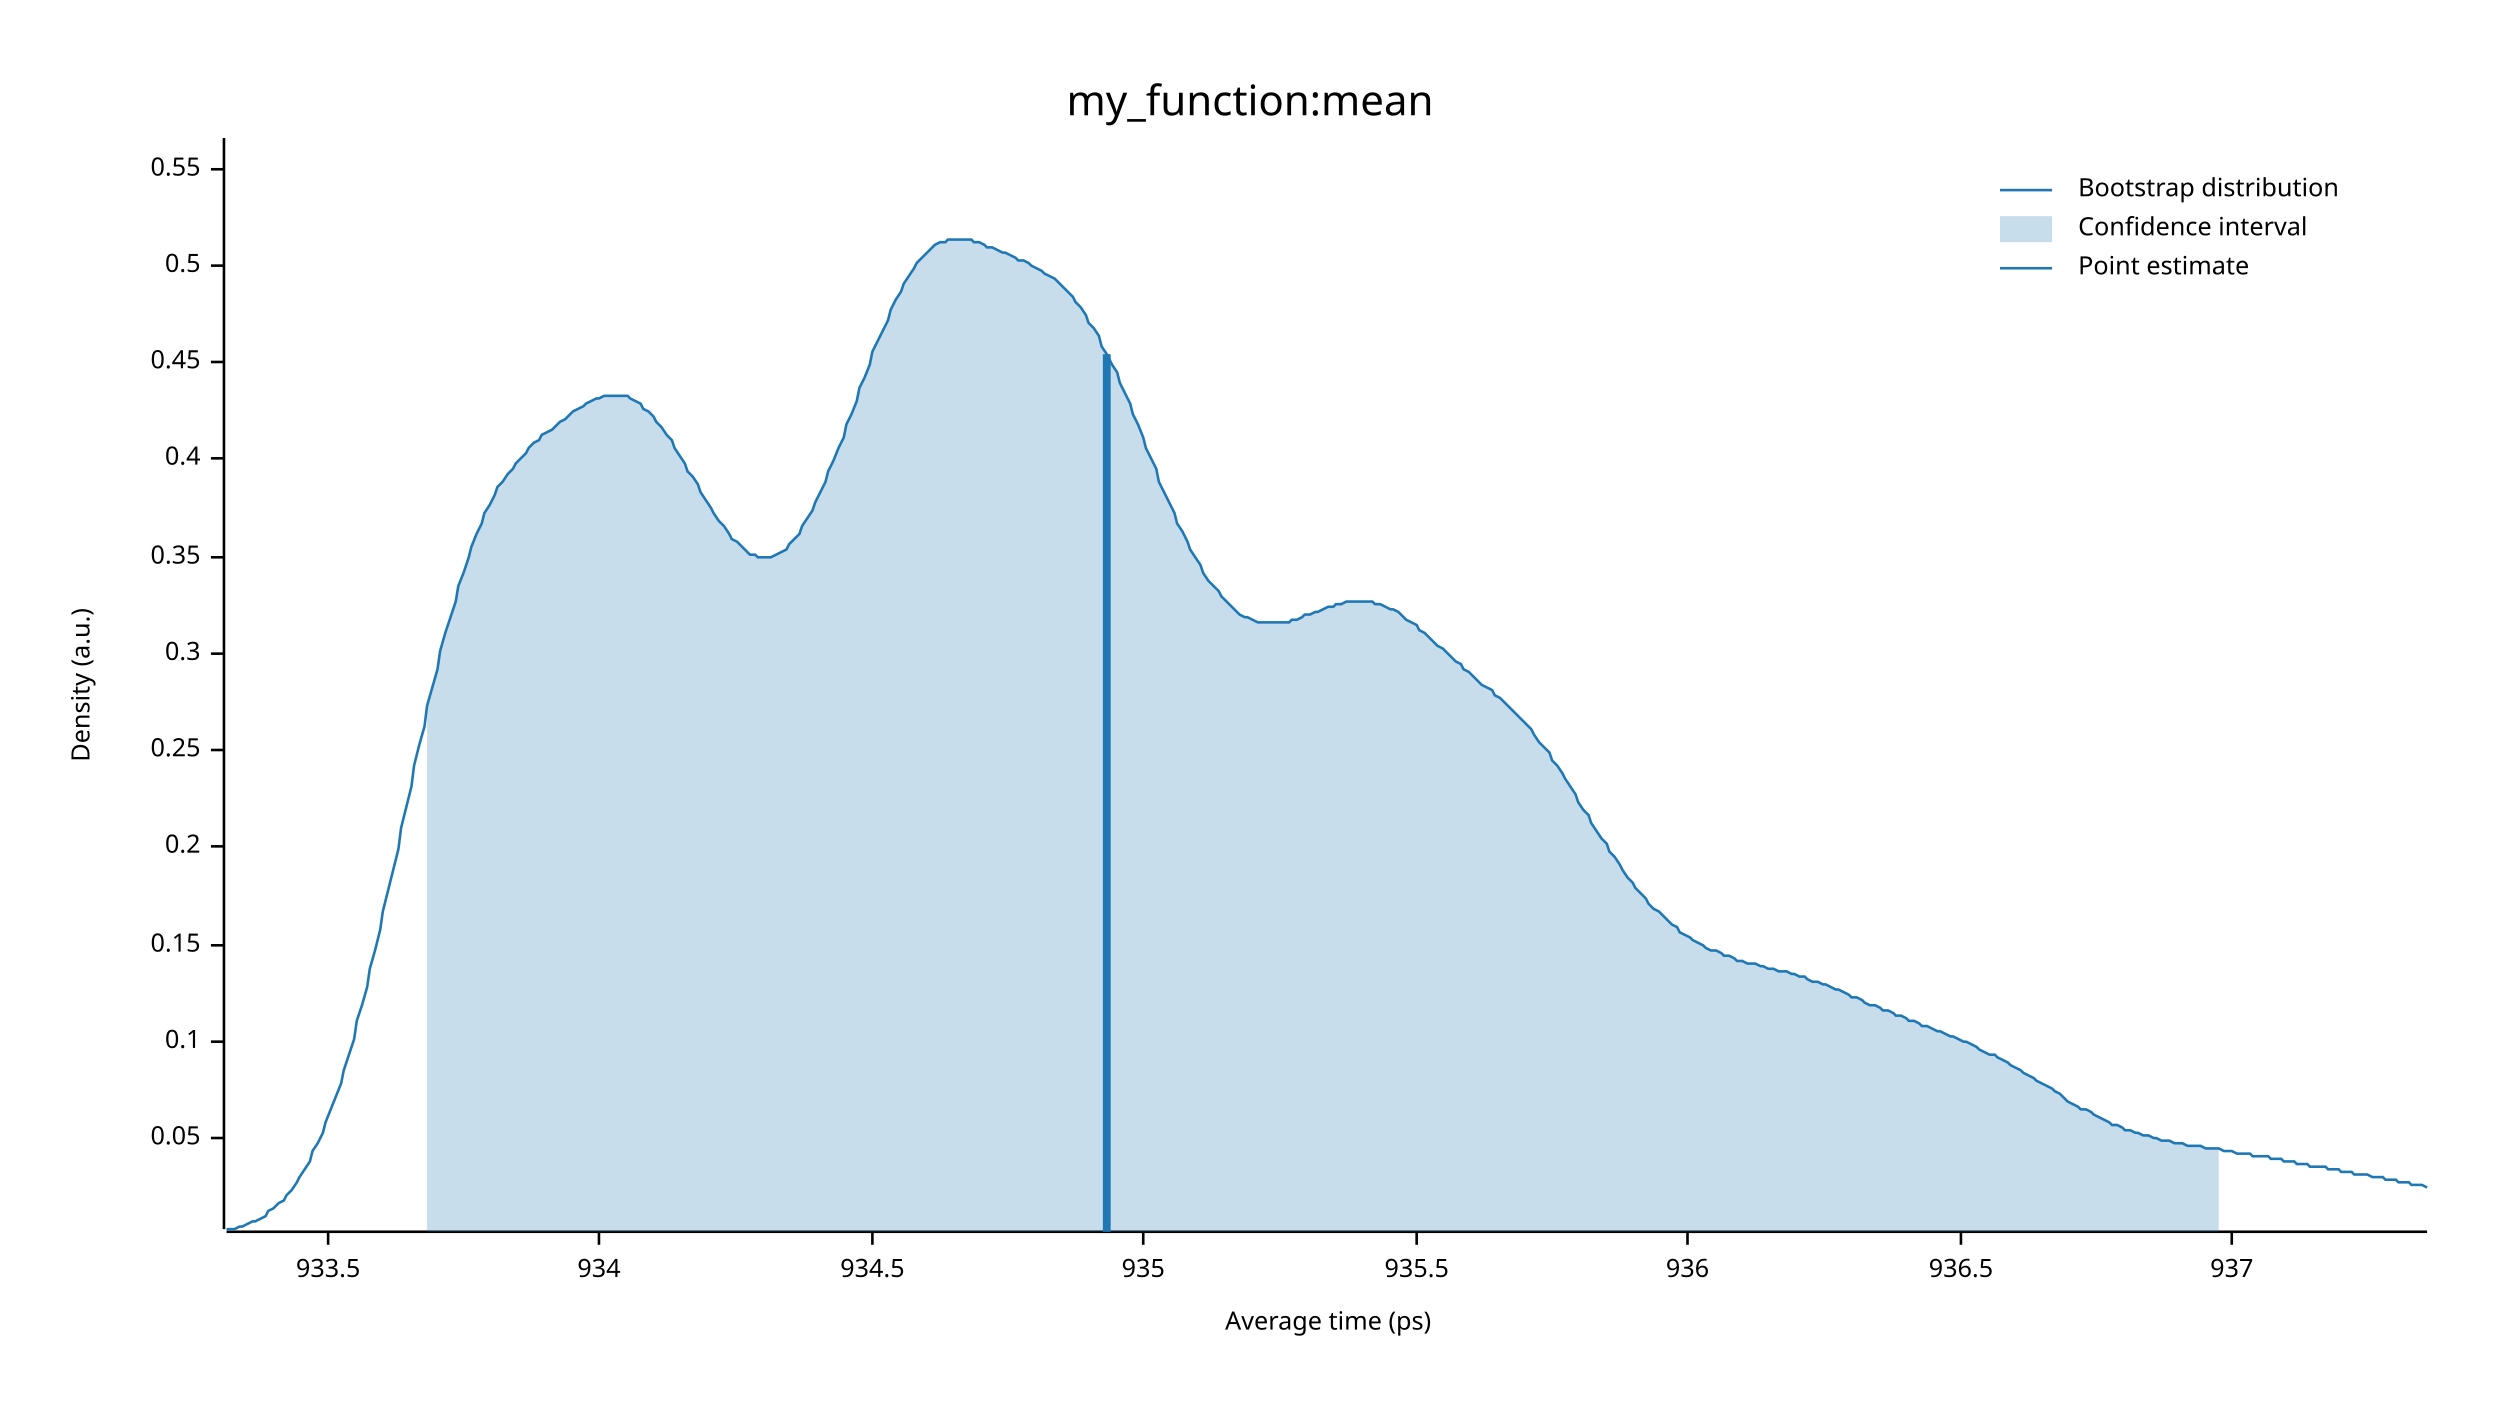
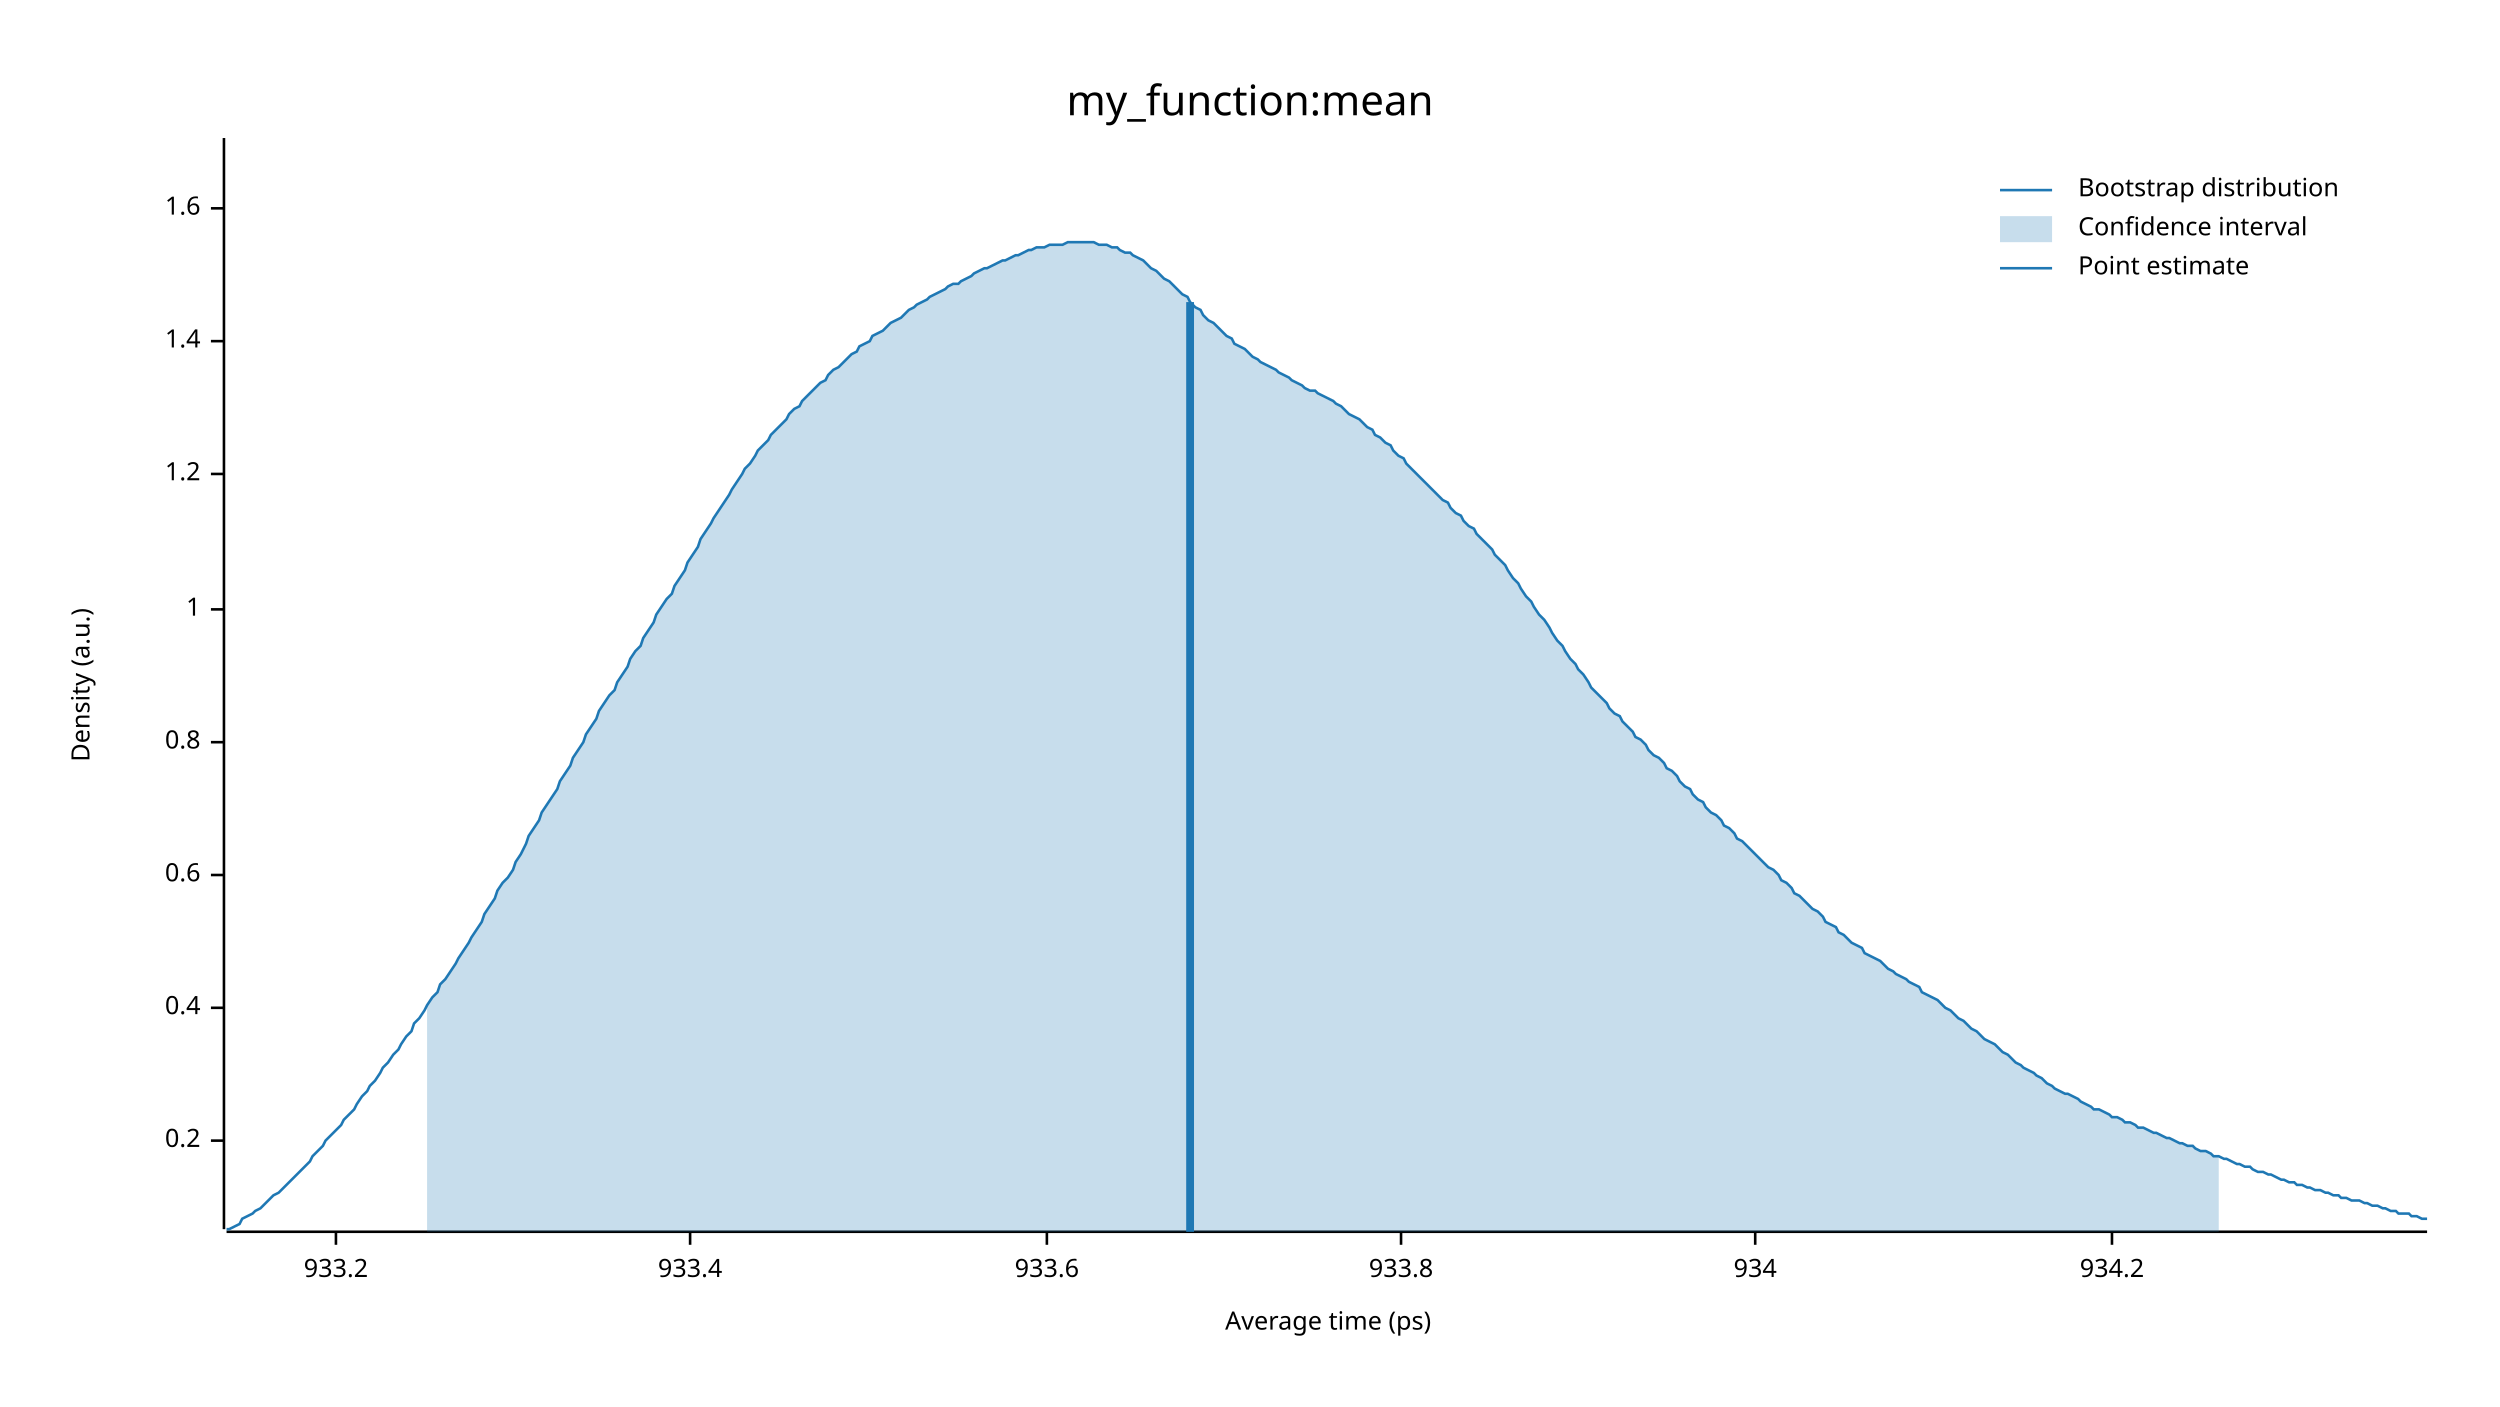
<svg xmlns="http://www.w3.org/2000/svg" width="960" height="540" viewBox="0 0 960 540">
  <text x="480" y="32" dy="0.76em" text-anchor="middle" font-family="sans-serif" font-size="16.129" opacity="1" fill="#000000">
my_function:mean
</text>
  <text x="27" y="263" dy="0.76em" text-anchor="middle" font-family="sans-serif" font-size="9.677" opacity="1" fill="#000000" transform="rotate(270, 27, 263)">
Density (a.u.)
</text>
  <text x="510" y="513" dy="-0.5ex" text-anchor="middle" font-family="sans-serif" font-size="9.677" opacity="1" fill="#000000">
Average time (ps)
</text>
  <polyline fill="none" opacity="1" stroke="#000000" stroke-width="1" points="86,53 86,472 " />
-   <text x="77" y="437" dy="0.5ex" text-anchor="end" font-family="sans-serif" font-size="9.677" opacity="1" fill="#000000">
- 0.05
- </text>
-   <polyline fill="none" opacity="1" stroke="#000000" stroke-width="1" points="81,437 86,437 " />
-   <text x="77" y="400" dy="0.5ex" text-anchor="end" font-family="sans-serif" font-size="9.677" opacity="1" fill="#000000">
- 0.1
- </text>
-   <polyline fill="none" opacity="1" stroke="#000000" stroke-width="1" points="81,400 86,400 " />
-   <text x="77" y="363" dy="0.5ex" text-anchor="end" font-family="sans-serif" font-size="9.677" opacity="1" fill="#000000">
- 0.15
- </text>
-   <polyline fill="none" opacity="1" stroke="#000000" stroke-width="1" points="81,363 86,363 " />
-   <text x="77" y="325" dy="0.5ex" text-anchor="end" font-family="sans-serif" font-size="9.677" opacity="1" fill="#000000">
+   <text x="77" y="438" dy="0.5ex" text-anchor="end" font-family="sans-serif" font-size="9.677" opacity="1" fill="#000000">
0.2
</text>
-   <polyline fill="none" opacity="1" stroke="#000000" stroke-width="1" points="81,325 86,325 " />
-   <text x="77" y="288" dy="0.5ex" text-anchor="end" font-family="sans-serif" font-size="9.677" opacity="1" fill="#000000">
- 0.25
- </text>
-   <polyline fill="none" opacity="1" stroke="#000000" stroke-width="1" points="81,288 86,288 " />
-   <text x="77" y="251" dy="0.5ex" text-anchor="end" font-family="sans-serif" font-size="9.677" opacity="1" fill="#000000">
- 0.3
- </text>
-   <polyline fill="none" opacity="1" stroke="#000000" stroke-width="1" points="81,251 86,251 " />
-   <text x="77" y="214" dy="0.5ex" text-anchor="end" font-family="sans-serif" font-size="9.677" opacity="1" fill="#000000">
- 0.35
- </text>
-   <polyline fill="none" opacity="1" stroke="#000000" stroke-width="1" points="81,214 86,214 " />
-   <text x="77" y="176" dy="0.5ex" text-anchor="end" font-family="sans-serif" font-size="9.677" opacity="1" fill="#000000">
+   <polyline fill="none" opacity="1" stroke="#000000" stroke-width="1" points="81,438 86,438 " />
+   <text x="77" y="387" dy="0.5ex" text-anchor="end" font-family="sans-serif" font-size="9.677" opacity="1" fill="#000000">
0.4
</text>
-   <polyline fill="none" opacity="1" stroke="#000000" stroke-width="1" points="81,176 86,176 " />
-   <text x="77" y="139" dy="0.5ex" text-anchor="end" font-family="sans-serif" font-size="9.677" opacity="1" fill="#000000">
- 0.45
+   <polyline fill="none" opacity="1" stroke="#000000" stroke-width="1" points="81,387 86,387 " />
+   <text x="77" y="336" dy="0.5ex" text-anchor="end" font-family="sans-serif" font-size="9.677" opacity="1" fill="#000000">
+ 0.6
</text>
-   <polyline fill="none" opacity="1" stroke="#000000" stroke-width="1" points="81,139 86,139 " />
-   <text x="77" y="102" dy="0.5ex" text-anchor="end" font-family="sans-serif" font-size="9.677" opacity="1" fill="#000000">
- 0.5
+   <polyline fill="none" opacity="1" stroke="#000000" stroke-width="1" points="81,336 86,336 " />
+   <text x="77" y="285" dy="0.5ex" text-anchor="end" font-family="sans-serif" font-size="9.677" opacity="1" fill="#000000">
+ 0.8
</text>
-   <polyline fill="none" opacity="1" stroke="#000000" stroke-width="1" points="81,102 86,102 " />
-   <text x="77" y="65" dy="0.5ex" text-anchor="end" font-family="sans-serif" font-size="9.677" opacity="1" fill="#000000">
- 0.55
+   <polyline fill="none" opacity="1" stroke="#000000" stroke-width="1" points="81,285 86,285 " />
+   <text x="77" y="234" dy="0.5ex" text-anchor="end" font-family="sans-serif" font-size="9.677" opacity="1" fill="#000000">
+ 1
</text>
-   <polyline fill="none" opacity="1" stroke="#000000" stroke-width="1" points="81,65 86,65 " />
+   <polyline fill="none" opacity="1" stroke="#000000" stroke-width="1" points="81,234 86,234 " />
+   <text x="77" y="182" dy="0.5ex" text-anchor="end" font-family="sans-serif" font-size="9.677" opacity="1" fill="#000000">
+ 1.2
+ </text>
+   <polyline fill="none" opacity="1" stroke="#000000" stroke-width="1" points="81,182 86,182 " />
+   <text x="77" y="131" dy="0.5ex" text-anchor="end" font-family="sans-serif" font-size="9.677" opacity="1" fill="#000000">
+ 1.4
+ </text>
+   <polyline fill="none" opacity="1" stroke="#000000" stroke-width="1" points="81,131 86,131 " />
+   <text x="77" y="80" dy="0.5ex" text-anchor="end" font-family="sans-serif" font-size="9.677" opacity="1" fill="#000000">
+ 1.6
+ </text>
+   <polyline fill="none" opacity="1" stroke="#000000" stroke-width="1" points="81,80 86,80 " />
  <polyline fill="none" opacity="1" stroke="#000000" stroke-width="1" points="87,473 932,473 " />
-   <text x="126" y="483" dy="0.76em" text-anchor="middle" font-family="sans-serif" font-size="9.677" opacity="1" fill="#000000">
- 933.5
+   <text x="129" y="483" dy="0.76em" text-anchor="middle" font-family="sans-serif" font-size="9.677" opacity="1" fill="#000000">
+ 933.2
</text>
-   <polyline fill="none" opacity="1" stroke="#000000" stroke-width="1" points="126,473 126,478 " />
-   <text x="230" y="483" dy="0.76em" text-anchor="middle" font-family="sans-serif" font-size="9.677" opacity="1" fill="#000000">
+   <polyline fill="none" opacity="1" stroke="#000000" stroke-width="1" points="129,473 129,478 " />
+   <text x="265" y="483" dy="0.76em" text-anchor="middle" font-family="sans-serif" font-size="9.677" opacity="1" fill="#000000">
+ 933.4
+ </text>
+   <polyline fill="none" opacity="1" stroke="#000000" stroke-width="1" points="265,473 265,478 " />
+   <text x="402" y="483" dy="0.76em" text-anchor="middle" font-family="sans-serif" font-size="9.677" opacity="1" fill="#000000">
+ 933.6
+ </text>
+   <polyline fill="none" opacity="1" stroke="#000000" stroke-width="1" points="402,473 402,478 " />
+   <text x="538" y="483" dy="0.76em" text-anchor="middle" font-family="sans-serif" font-size="9.677" opacity="1" fill="#000000">
+ 933.8
+ </text>
+   <polyline fill="none" opacity="1" stroke="#000000" stroke-width="1" points="538,473 538,478 " />
+   <text x="674" y="483" dy="0.76em" text-anchor="middle" font-family="sans-serif" font-size="9.677" opacity="1" fill="#000000">
934
</text>
-   <polyline fill="none" opacity="1" stroke="#000000" stroke-width="1" points="230,473 230,478 " />
-   <text x="335" y="483" dy="0.76em" text-anchor="middle" font-family="sans-serif" font-size="9.677" opacity="1" fill="#000000">
- 934.5
+   <polyline fill="none" opacity="1" stroke="#000000" stroke-width="1" points="674,473 674,478 " />
+   <text x="811" y="483" dy="0.76em" text-anchor="middle" font-family="sans-serif" font-size="9.677" opacity="1" fill="#000000">
+ 934.2
</text>
-   <polyline fill="none" opacity="1" stroke="#000000" stroke-width="1" points="335,473 335,478 " />
-   <text x="439" y="483" dy="0.76em" text-anchor="middle" font-family="sans-serif" font-size="9.677" opacity="1" fill="#000000">
- 935
- </text>
-   <polyline fill="none" opacity="1" stroke="#000000" stroke-width="1" points="439,473 439,478 " />
-   <text x="544" y="483" dy="0.76em" text-anchor="middle" font-family="sans-serif" font-size="9.677" opacity="1" fill="#000000">
- 935.5
- </text>
-   <polyline fill="none" opacity="1" stroke="#000000" stroke-width="1" points="544,473 544,478 " />
-   <text x="648" y="483" dy="0.76em" text-anchor="middle" font-family="sans-serif" font-size="9.677" opacity="1" fill="#000000">
- 936
- </text>
-   <polyline fill="none" opacity="1" stroke="#000000" stroke-width="1" points="648,473 648,478 " />
-   <text x="753" y="483" dy="0.76em" text-anchor="middle" font-family="sans-serif" font-size="9.677" opacity="1" fill="#000000">
- 936.5
- </text>
-   <polyline fill="none" opacity="1" stroke="#000000" stroke-width="1" points="753,473 753,478 " />
-   <text x="857" y="483" dy="0.76em" text-anchor="middle" font-family="sans-serif" font-size="9.677" opacity="1" fill="#000000">
- 937
- </text>
-   <polyline fill="none" opacity="1" stroke="#000000" stroke-width="1" points="857,473 857,478 " />
-   <polyline fill="none" opacity="1" stroke="#1F78B4" stroke-width="1" points="87,472 88,472 90,472 92,471 93,471 95,470 97,469 98,469 100,468 102,467 103,465 105,464 107,462 109,461 110,459 112,457 114,454 115,452 117,449 119,446 120,442 122,439 124,435 125,431 127,426 129,421 131,416 132,411 134,405 136,399 137,392 139,386 141,379 142,372 144,365 146,357 147,350 149,342 151,334 153,326 154,318 156,310 158,302 159,294 161,286 163,279 164,271 166,264 168,257 169,250 171,243 173,237 175,231 176,225 178,220 180,214 181,210 183,205 185,201 186,197 188,194 190,190 191,187 193,185 195,182 197,180 198,178 200,176 202,174 203,172 205,170 207,169 208,167 210,166 212,165 214,163 215,162 217,161 219,159 220,158 222,157 224,156 225,155 227,154 229,153 230,153 232,152 234,152 236,152 237,152 239,152 241,152 242,153 244,154 246,155 247,157 249,158 251,160 252,162 254,164 256,167 258,169 259,172 261,175 263,178 264,181 266,183 268,186 269,189 271,192 273,195 274,197 276,200 278,202 280,205 281,207 283,208 285,210 286,211 288,213 290,213 291,214 293,214 295,214 296,214 298,213 300,212 302,211 303,209 305,207 307,205 308,202 310,199 312,196 313,193 315,189 317,185 318,181 320,177 322,172 324,168 325,163 327,159 329,154 330,149 332,145 334,140 335,135 337,131 339,127 341,123 342,119 344,115 346,112 347,109 349,106 351,103 352,101 354,99 356,97 357,96 359,94 361,93 363,93 364,92 366,92 368,92 369,92 371,92 373,92 374,93 376,93 378,94 379,95 381,95 383,96 385,97 386,97 388,98 390,99 391,100 393,100 395,101 396,102 398,103 400,104 401,105 403,106 405,107 407,109 408,110 410,112 412,114 413,116 415,118 417,121 418,124 420,126 422,129 423,133 425,136 427,140 429,143 430,147 432,151 434,155 435,159 437,163 439,168 440,172 442,176 444,180 445,185 447,189 449,193 451,197 452,201 454,204 456,208 457,211 459,214 461,217 462,220 464,223 466,225 468,227 469,229 471,231 473,233 474,234 476,236 478,237 479,237 481,238 483,239 484,239 486,239 488,239 490,239 491,239 493,239 495,239 496,238 498,238 500,237 501,236 503,236 505,235 506,235 508,234 510,233 512,233 513,232 515,232 517,231 518,231 520,231 522,231 523,231 525,231 527,231 528,232 530,232 532,233 534,234 535,234 537,235 539,237 540,238 542,239 544,240 545,242 547,243 549,245 550,246 552,248 554,249 556,251 557,252 559,254 561,255 562,257 564,258 566,260 567,261 569,263 571,264 573,265 574,267 576,268 578,270 579,271 581,273 583,275 584,276 586,278 588,280 589,282 591,285 593,287 595,289 596,292 598,294 600,297 601,299 603,302 605,305 606,308 608,311 610,313 611,316 613,319 615,322 617,324 618,327 620,329 622,332 623,334 625,337 627,339 628,341 630,343 632,345 633,347 635,349 637,350 639,352 640,353 642,355 644,356 645,358 647,359 649,360 650,361 652,362 654,363 655,364 657,365 659,365 661,366 662,367 664,367 666,368 667,369 669,369 671,370 672,370 674,370 676,371 677,371 679,372 681,372 683,373 684,373 686,373 688,374 689,374 691,375 693,375 694,376 696,377 698,377 700,378 701,378 703,379 705,380 706,380 708,381 710,382 711,383 713,383 715,384 716,385 718,386 720,386 722,387 723,388 725,388 727,389 728,390 730,390 732,391 733,392 735,392 737,393 738,394 740,394 742,395 744,396 745,396 747,397 749,398 750,398 752,399 754,400 755,400 757,401 759,402 760,403 762,404 764,405 766,405 767,406 769,407 771,408 772,409 774,410 776,411 777,412 779,413 781,414 782,415 784,416 786,417 788,418 789,419 791,420 793,422 794,423 796,424 798,425 799,426 801,426 803,427 804,428 806,429 808,430 810,431 811,432 813,432 815,433 816,434 818,434 820,435 821,435 823,436 825,436 827,437 828,437 830,438 832,438 833,438 835,439 837,439 838,439 840,440 842,440 843,440 845,440 847,441 849,441 850,441 852,441 854,442 855,442 857,442 859,443 860,443 862,443 864,443 865,444 867,444 869,444 871,444 872,445 874,445 876,445 877,446 879,446 881,446 882,447 884,447 886,447 887,448 889,448 891,448 893,448 894,449 896,449 898,449 899,450 901,450 903,450 904,451 906,451 908,451 909,451 911,452 913,452 915,452 916,453 918,453 920,453 921,454 923,454 925,454 926,455 928,455 930,455 932,456 " />
-   <polygon opacity="0.25" fill="#1F78B4" points="164,271 166,264 168,257 169,250 171,243 173,237 175,231 176,225 178,220 180,214 181,210 183,205 185,201 186,197 188,194 190,190 191,187 193,185 195,182 197,180 198,178 200,176 202,174 203,172 205,170 207,169 208,167 210,166 212,165 214,163 215,162 217,161 219,159 220,158 222,157 224,156 225,155 227,154 229,153 230,153 232,152 234,152 236,152 237,152 239,152 241,152 242,153 244,154 246,155 247,157 249,158 251,160 252,162 254,164 256,167 258,169 259,172 261,175 263,178 264,181 266,183 268,186 269,189 271,192 273,195 274,197 276,200 278,202 280,205 281,207 283,208 285,210 286,211 288,213 290,213 291,214 293,214 295,214 296,214 298,213 300,212 302,211 303,209 305,207 307,205 308,202 310,199 312,196 313,193 315,189 317,185 318,181 320,177 322,172 324,168 325,163 327,159 329,154 330,149 332,145 334,140 335,135 337,131 339,127 341,123 342,119 344,115 346,112 347,109 349,106 351,103 352,101 354,99 356,97 357,96 359,94 361,93 363,93 364,92 366,92 368,92 369,92 371,92 373,92 374,93 376,93 378,94 379,95 381,95 383,96 385,97 386,97 388,98 390,99 391,100 393,100 395,101 396,102 398,103 400,104 401,105 403,106 405,107 407,109 408,110 410,112 412,114 413,116 415,118 417,121 418,124 420,126 422,129 423,133 425,136 427,140 429,143 430,147 432,151 434,155 435,159 437,163 439,168 440,172 442,176 444,180 445,185 447,189 449,193 451,197 452,201 454,204 456,208 457,211 459,214 461,217 462,220 464,223 466,225 468,227 469,229 471,231 473,233 474,234 476,236 478,237 479,237 481,238 483,239 484,239 486,239 488,239 490,239 491,239 493,239 495,239 496,238 498,238 500,237 501,236 503,236 505,235 506,235 508,234 510,233 512,233 513,232 515,232 517,231 518,231 520,231 522,231 523,231 525,231 527,231 528,232 530,232 532,233 534,234 535,234 537,235 539,237 540,238 542,239 544,240 545,242 547,243 549,245 550,246 552,248 554,249 556,251 557,252 559,254 561,255 562,257 564,258 566,260 567,261 569,263 571,264 573,265 574,267 576,268 578,270 579,271 581,273 583,275 584,276 586,278 588,280 589,282 591,285 593,287 595,289 596,292 598,294 600,297 601,299 603,302 605,305 606,308 608,311 610,313 611,316 613,319 615,322 617,324 618,327 620,329 622,332 623,334 625,337 627,339 628,341 630,343 632,345 633,347 635,349 637,350 639,352 640,353 642,355 644,356 645,358 647,359 649,360 650,361 652,362 654,363 655,364 657,365 659,365 661,366 662,367 664,367 666,368 667,369 669,369 671,370 672,370 674,370 676,371 677,371 679,372 681,372 683,373 684,373 686,373 688,374 689,374 691,375 693,375 694,376 696,377 698,377 700,378 701,378 703,379 705,380 706,380 708,381 710,382 711,383 713,383 715,384 716,385 718,386 720,386 722,387 723,388 725,388 727,389 728,390 730,390 732,391 733,392 735,392 737,393 738,394 740,394 742,395 744,396 745,396 747,397 749,398 750,398 752,399 754,400 755,400 757,401 759,402 760,403 762,404 764,405 766,405 767,406 769,407 771,408 772,409 774,410 776,411 777,412 779,413 781,414 782,415 784,416 786,417 788,418 789,419 791,420 793,422 794,423 796,424 798,425 799,426 801,426 803,427 804,428 806,429 808,430 810,431 811,432 813,432 815,433 816,434 818,434 820,435 821,435 823,436 825,436 827,437 828,437 830,438 832,438 833,438 835,439 837,439 838,439 840,440 842,440 843,440 845,440 847,441 849,441 850,441 852,441 852,473 164,473 " />
-   <polyline fill="none" opacity="1" stroke="#1F78B4" stroke-width="3" points="425,473 425,136 " />
+   <polyline fill="none" opacity="1" stroke="#000000" stroke-width="1" points="811,473 811,478 " />
+   <polyline fill="none" opacity="1" stroke="#1F78B4" stroke-width="1" points="87,472 88,472 90,471 92,470 93,468 95,467 97,466 98,465 100,464 102,462 103,461 105,459 107,458 109,456 110,455 112,453 114,451 115,450 117,448 119,446 120,444 122,442 124,440 125,438 127,436 129,434 131,432 132,430 134,428 136,426 137,424 139,421 141,419 142,417 144,415 146,412 147,410 149,408 151,405 153,403 154,401 156,398 158,396 159,393 161,391 163,388 164,386 166,383 168,381 169,378 171,376 173,373 175,370 176,368 178,365 180,362 181,360 183,357 185,354 186,351 188,348 190,345 191,342 193,339 195,337 197,334 198,331 200,328 202,324 203,321 205,318 207,315 208,312 210,309 212,306 214,303 215,300 217,297 219,294 220,291 222,288 224,285 225,282 227,279 229,276 230,273 232,270 234,267 236,265 237,262 239,259 241,256 242,253 244,250 246,248 247,245 249,242 251,239 252,236 254,233 256,230 258,228 259,225 261,222 263,219 264,216 266,213 268,210 269,207 271,204 273,201 274,199 276,196 278,193 280,190 281,188 283,185 285,182 286,180 288,178 290,175 291,173 293,171 295,169 296,167 298,165 300,163 302,161 303,159 305,157 307,156 308,154 310,152 312,150 313,149 315,147 317,146 318,144 320,142 322,141 324,139 325,138 327,136 329,135 330,133 332,132 334,131 335,129 337,128 339,127 341,125 342,124 344,123 346,122 347,121 349,119 351,118 352,117 354,116 356,115 357,114 359,113 361,112 363,111 364,110 366,109 368,109 369,108 371,107 373,106 374,105 376,104 378,103 379,103 381,102 383,101 385,100 386,100 388,99 390,98 391,98 393,97 395,96 396,96 398,95 400,95 401,95 403,94 405,94 407,94 408,94 410,93 412,93 413,93 415,93 417,93 418,93 420,93 422,94 423,94 425,94 427,95 429,95 430,96 432,97 434,97 435,98 437,99 439,100 440,101 442,103 444,104 445,105 447,107 449,108 451,110 452,111 454,113 456,114 457,116 459,118 461,119 462,121 464,123 466,124 468,126 469,127 471,129 473,130 474,132 476,133 478,134 479,135 481,137 483,138 484,139 486,140 488,141 490,142 491,143 493,144 495,145 496,146 498,147 500,148 501,149 503,150 505,150 506,151 508,152 510,153 512,154 513,155 515,156 517,158 518,159 520,160 522,161 523,162 525,164 527,165 528,167 530,168 532,170 534,171 535,173 537,175 539,176 540,178 542,180 544,182 545,183 547,185 549,187 550,188 552,190 554,192 556,193 557,195 559,197 561,198 562,200 564,202 566,203 567,205 569,207 571,209 573,211 574,213 576,215 578,217 579,219 581,222 583,224 584,226 586,229 588,231 589,233 591,236 593,238 595,241 596,243 598,246 600,248 601,250 603,253 605,255 606,257 608,259 610,262 611,264 613,266 615,268 617,270 618,272 620,274 622,275 623,277 625,279 627,281 628,283 630,284 632,286 633,288 635,290 637,291 639,293 640,295 642,296 644,298 645,300 647,302 649,303 650,305 652,307 654,308 655,310 657,312 659,313 661,315 662,317 664,318 666,320 667,322 669,323 671,325 672,326 674,328 676,330 677,331 679,333 681,334 683,336 684,338 686,339 688,341 689,343 691,344 693,346 694,347 696,349 698,350 700,352 701,354 703,355 705,356 706,358 708,359 710,361 711,362 713,363 715,364 716,366 718,367 720,368 722,369 723,370 725,372 727,373 728,374 730,375 732,376 733,377 735,378 737,379 738,381 740,382 742,383 744,384 745,385 747,387 749,388 750,389 752,391 754,392 755,393 757,395 759,396 760,397 762,399 764,400 766,401 767,402 769,404 771,405 772,406 774,408 776,409 777,410 779,411 781,412 782,413 784,414 786,416 788,417 789,418 791,419 793,420 794,420 796,421 798,422 799,423 801,424 803,425 804,426 806,426 808,427 810,428 811,429 813,429 815,430 816,431 818,431 820,432 821,433 823,433 825,434 827,435 828,435 830,436 832,437 833,437 835,438 837,439 838,439 840,440 842,440 843,441 845,442 847,442 849,443 850,444 852,444 854,445 855,445 857,446 859,447 860,447 862,448 864,448 865,449 867,450 869,450 871,451 872,451 874,452 876,453 877,453 879,454 881,454 882,455 884,455 886,456 887,456 889,457 891,457 893,458 894,458 896,459 898,459 899,460 901,460 903,461 904,461 906,461 908,462 909,462 911,463 913,463 915,464 916,464 918,465 920,465 921,466 923,466 925,466 926,467 928,467 930,468 932,468 " />
+   <polygon opacity="0.25" fill="#1F78B4" points="164,386 166,383 168,381 169,378 171,376 173,373 175,370 176,368 178,365 180,362 181,360 183,357 185,354 186,351 188,348 190,345 191,342 193,339 195,337 197,334 198,331 200,328 202,324 203,321 205,318 207,315 208,312 210,309 212,306 214,303 215,300 217,297 219,294 220,291 222,288 224,285 225,282 227,279 229,276 230,273 232,270 234,267 236,265 237,262 239,259 241,256 242,253 244,250 246,248 247,245 249,242 251,239 252,236 254,233 256,230 258,228 259,225 261,222 263,219 264,216 266,213 268,210 269,207 271,204 273,201 274,199 276,196 278,193 280,190 281,188 283,185 285,182 286,180 288,178 290,175 291,173 293,171 295,169 296,167 298,165 300,163 302,161 303,159 305,157 307,156 308,154 310,152 312,150 313,149 315,147 317,146 318,144 320,142 322,141 324,139 325,138 327,136 329,135 330,133 332,132 334,131 335,129 337,128 339,127 341,125 342,124 344,123 346,122 347,121 349,119 351,118 352,117 354,116 356,115 357,114 359,113 361,112 363,111 364,110 366,109 368,109 369,108 371,107 373,106 374,105 376,104 378,103 379,103 381,102 383,101 385,100 386,100 388,99 390,98 391,98 393,97 395,96 396,96 398,95 400,95 401,95 403,94 405,94 407,94 408,94 410,93 412,93 413,93 415,93 417,93 418,93 420,93 422,94 423,94 425,94 427,95 429,95 430,96 432,97 434,97 435,98 437,99 439,100 440,101 442,103 444,104 445,105 447,107 449,108 451,110 452,111 454,113 456,114 457,116 459,118 461,119 462,121 464,123 466,124 468,126 469,127 471,129 473,130 474,132 476,133 478,134 479,135 481,137 483,138 484,139 486,140 488,141 490,142 491,143 493,144 495,145 496,146 498,147 500,148 501,149 503,150 505,150 506,151 508,152 510,153 512,154 513,155 515,156 517,158 518,159 520,160 522,161 523,162 525,164 527,165 528,167 530,168 532,170 534,171 535,173 537,175 539,176 540,178 542,180 544,182 545,183 547,185 549,187 550,188 552,190 554,192 556,193 557,195 559,197 561,198 562,200 564,202 566,203 567,205 569,207 571,209 573,211 574,213 576,215 578,217 579,219 581,222 583,224 584,226 586,229 588,231 589,233 591,236 593,238 595,241 596,243 598,246 600,248 601,250 603,253 605,255 606,257 608,259 610,262 611,264 613,266 615,268 617,270 618,272 620,274 622,275 623,277 625,279 627,281 628,283 630,284 632,286 633,288 635,290 637,291 639,293 640,295 642,296 644,298 645,300 647,302 649,303 650,305 652,307 654,308 655,310 657,312 659,313 661,315 662,317 664,318 666,320 667,322 669,323 671,325 672,326 674,328 676,330 677,331 679,333 681,334 683,336 684,338 686,339 688,341 689,343 691,344 693,346 694,347 696,349 698,350 700,352 701,354 703,355 705,356 706,358 708,359 710,361 711,362 713,363 715,364 716,366 718,367 720,368 722,369 723,370 725,372 727,373 728,374 730,375 732,376 733,377 735,378 737,379 738,381 740,382 742,383 744,384 745,385 747,387 749,388 750,389 752,391 754,392 755,393 757,395 759,396 760,397 762,399 764,400 766,401 767,402 769,404 771,405 772,406 774,408 776,409 777,410 779,411 781,412 782,413 784,414 786,416 788,417 789,418 791,419 793,420 794,420 796,421 798,422 799,423 801,424 803,425 804,426 806,426 808,427 810,428 811,429 813,429 815,430 816,431 818,431 820,432 821,433 823,433 825,434 827,435 828,435 830,436 832,437 833,437 835,438 837,439 838,439 840,440 842,440 843,441 845,442 847,442 849,443 850,444 852,444 852,473 164,473 " />
+   <polyline fill="none" opacity="1" stroke="#1F78B4" stroke-width="3" points="457,473 457,116 " />
  <text x="798" y="68" dy="0.76em" text-anchor="start" font-family="sans-serif" font-size="9.677" opacity="1" fill="#000000">
Bootstrap distribution
</text>
  <text x="798" y="83" dy="0.76em" text-anchor="start" font-family="sans-serif" font-size="9.677" opacity="1" fill="#000000">
Confidence interval
</text>
  <text x="798" y="98" dy="0.76em" text-anchor="start" font-family="sans-serif" font-size="9.677" opacity="1" fill="#000000">
Point estimate
</text>
  <polyline fill="none" opacity="1" stroke="#1F78B4" stroke-width="1" points="768,73 788,73 " />
  <rect x="768" y="83" width="20" height="10" opacity="0.25" fill="#1F78B4" stroke="none" />
  <polyline fill="none" opacity="1" stroke="#1F78B4" stroke-width="1" points="768,103 788,103 " />
</svg>
